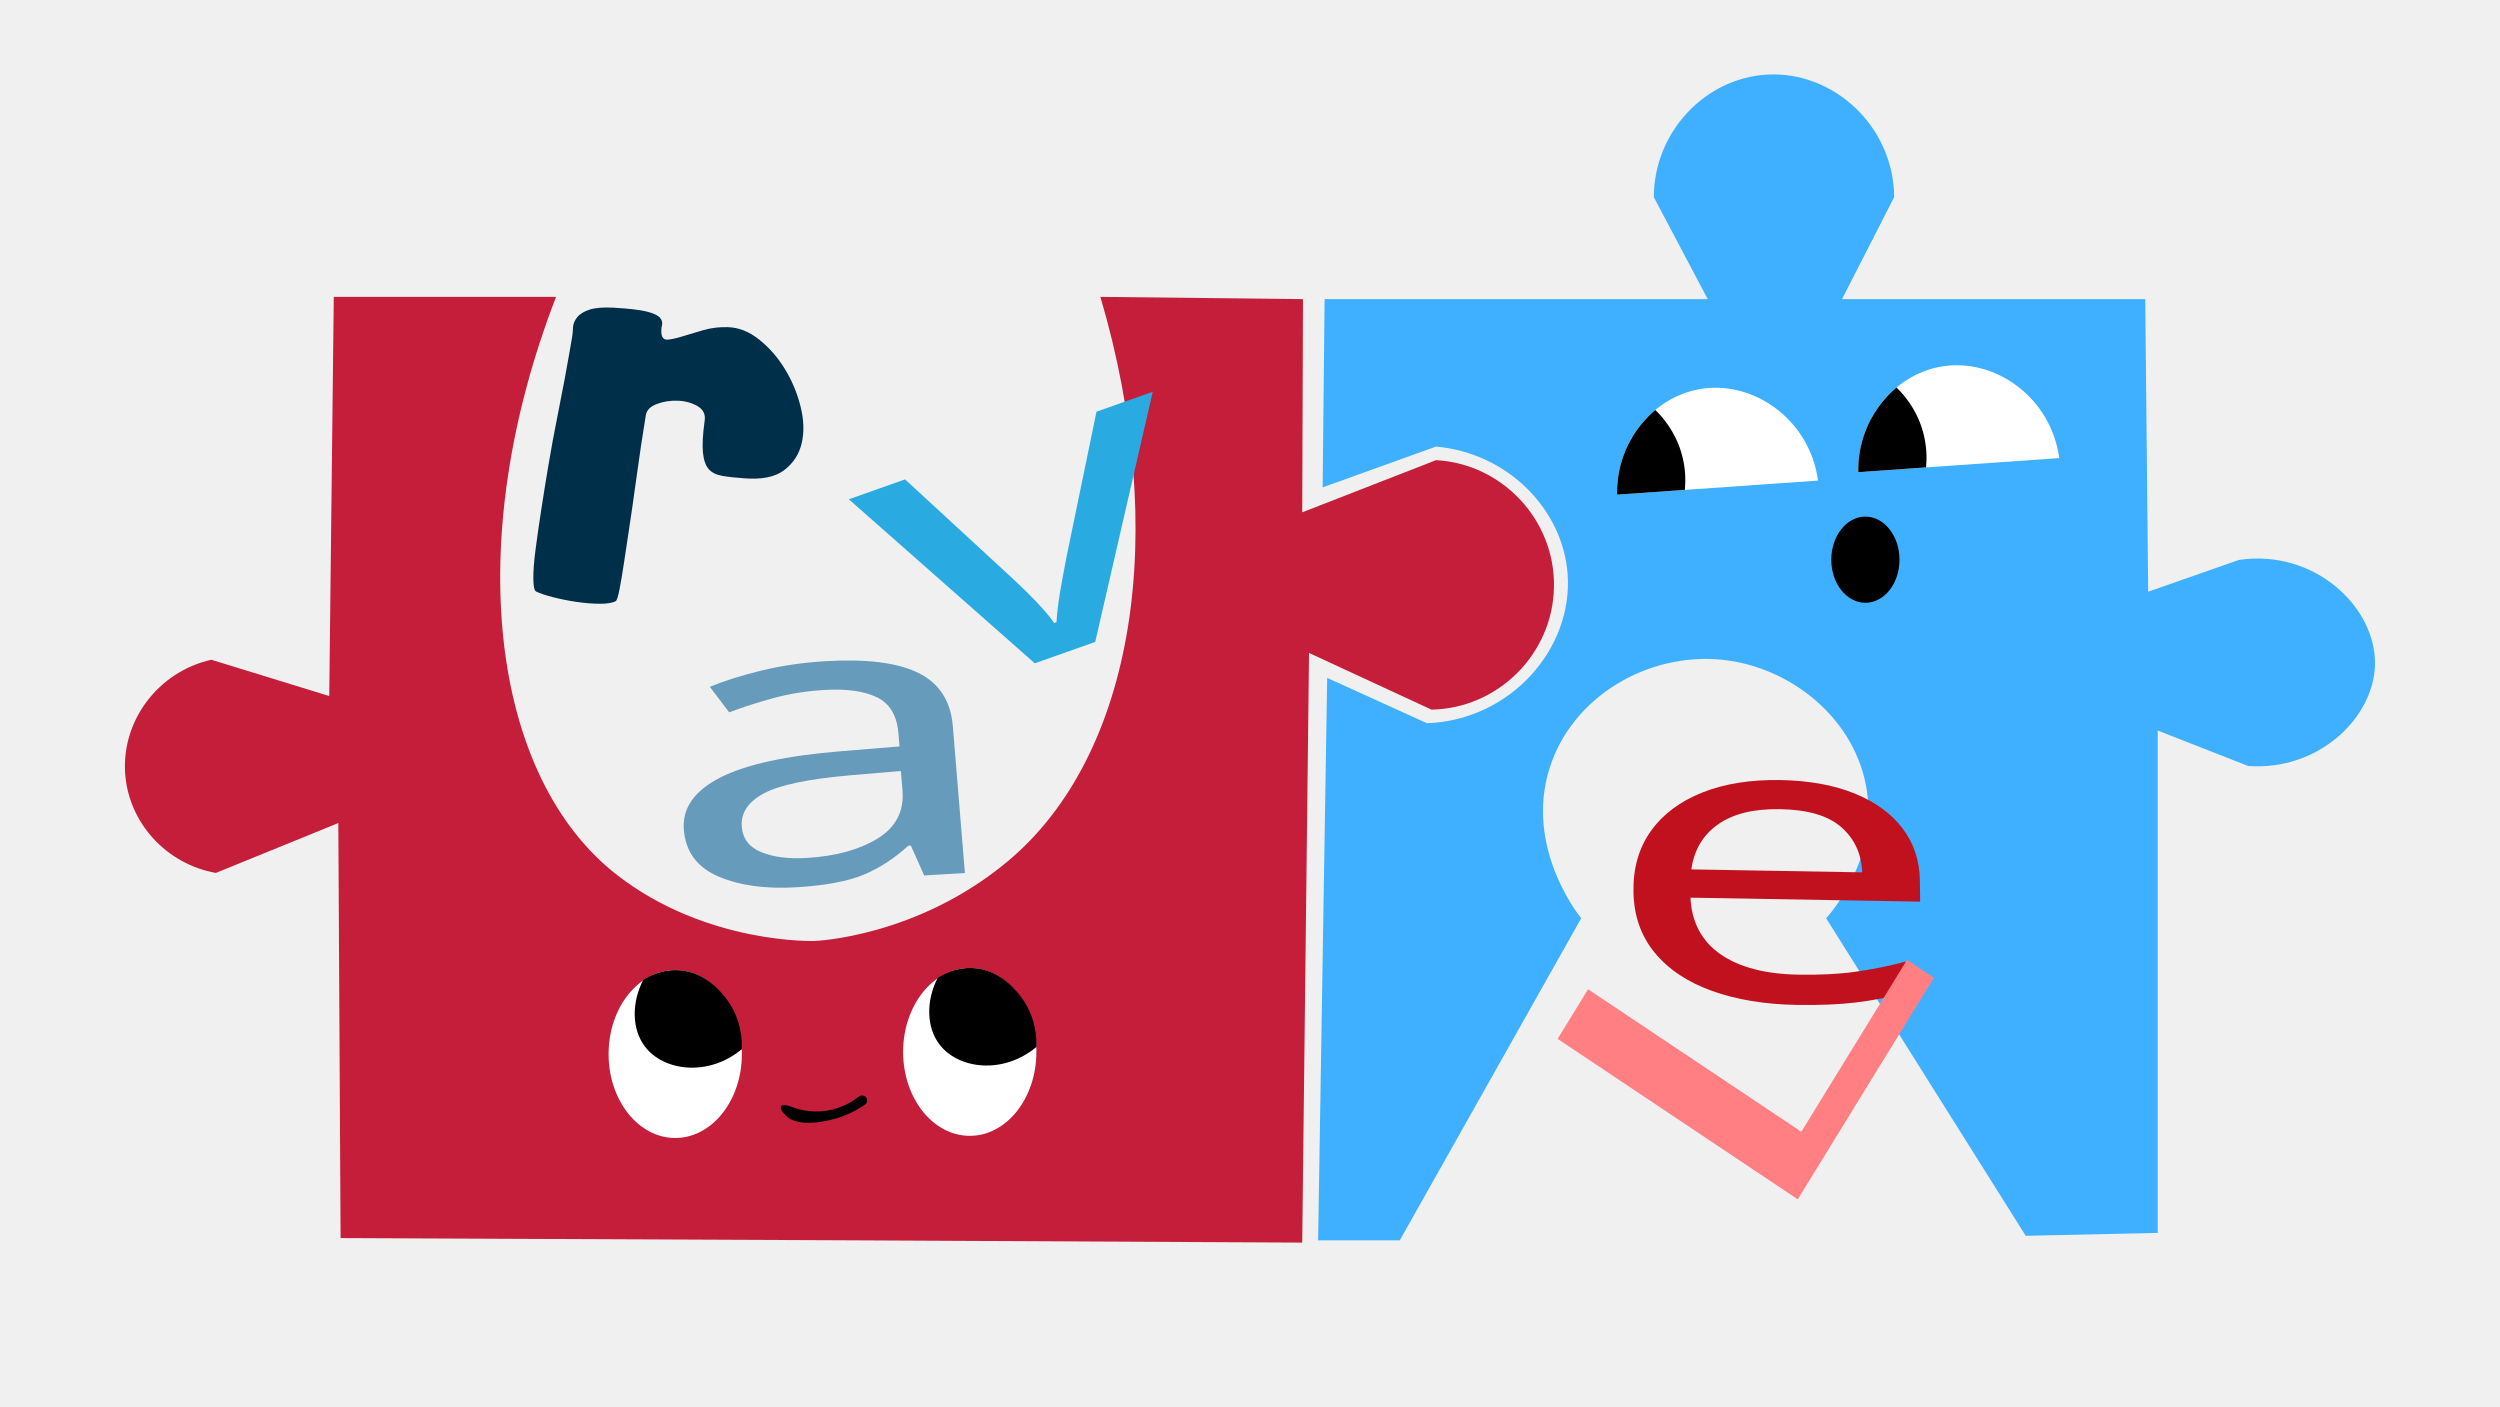
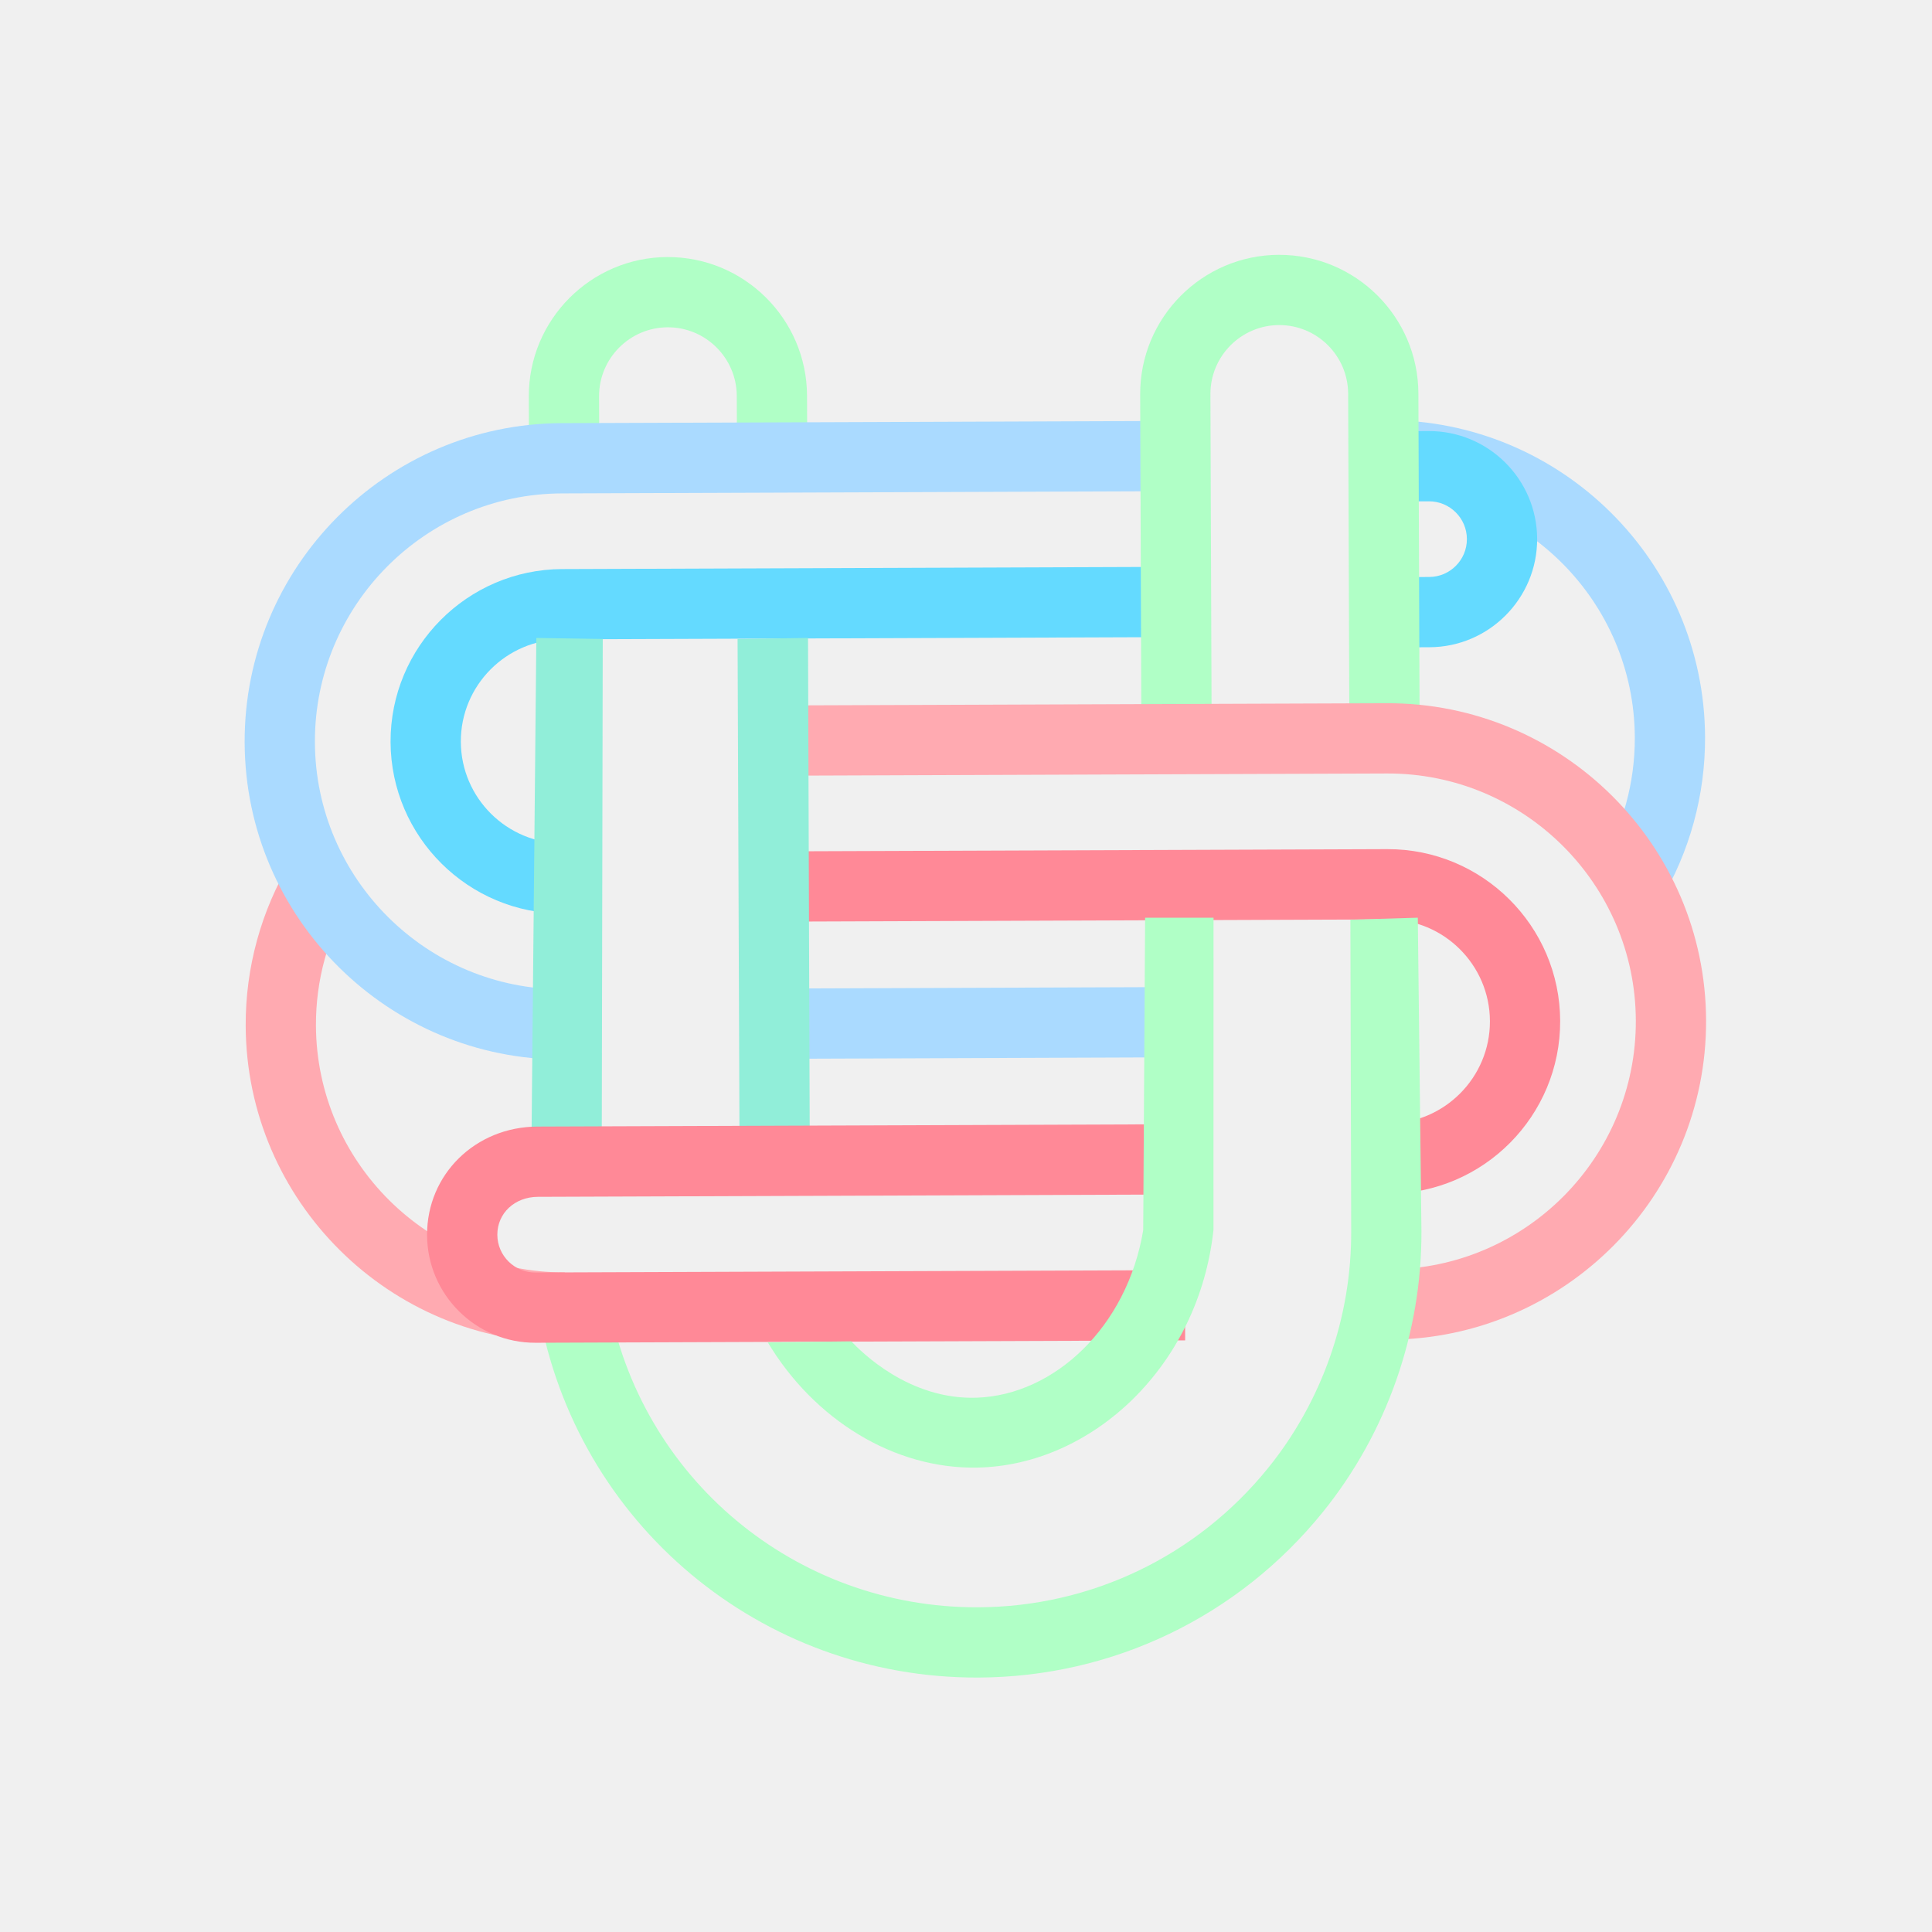
- <svg xmlns="http://www.w3.org/2000/svg" version="1.1" viewBox="0 0 1920 1080">
+ <svg xmlns="http://www.w3.org/2000/svg" version="1.1" viewBox="0 0 1920 1920">
  <defs>
    <style>
      .cls-1 {
-         fill: #ff7f83;
-         font-size: 310.43px;
-       }
- 
-       .cls-1, .cls-2, .cls-3, .cls-4 {
-         font-family: Sharkbitdemo, 'Sharkbit demo';
+         fill: #ff8997;
      }

      .cls-2 {
-         fill: #c1111e;
-         font-size: 310.14px;
+         fill: #64daff;
+       }
+ 
+       .cls-3 {
+         fill: #91eed9;
+       }
+ 
+       .cls-4 {
+         fill: #b0ffc6;
      }

      .cls-5 {
-         fill: #fff;
+         fill: #ffaab1;
      }

      .cls-6 {
-         fill: #3eb0ff;
-       }
- 
-       .cls-7 {
-         fill: #002f49;
-       }
- 
-       .cls-3 {
-         fill: #669bbb;
-         font-size: 309.83px;
-       }
- 
-       .cls-4 {
-         fill: #29abe2;
-         font-size: 310.43px;
-       }
- 
-       .cls-8 {
-         fill: #c41e3a;
+         fill: #aadaff;
      }
    </style>
  </defs>
  <g>
    <g id="Layer_1">
      <g>
-         <g>
-           <path class="cls-8" d="M256.36,227.99h170.7c-72.78,188.15-50.25,368.85,47.03,444.16,68.94,53.38,151.54,50.51,151.54,50.51s78.08-2.71,148.05-60.96c98.37-81.9,124.62-253.66,71.41-433.71,51.87.58,103.73,1.16,155.6,1.74l-.58,163.73c34.26-13.35,68.51-26.71,102.77-40.06,51.22,2.84,91.54,46.29,90.57,97.54-.96,51.21-42.82,93.08-94.06,94.06-31.35-14.52-62.71-29.03-94.06-43.55-1.74,150.96-3.48,301.91-5.23,452.87-114.38-.58-228.76-1.16-343.14-1.74-131.8-.58-263.59-1.16-395.39-1.74-.58-106.25-1.16-212.5-1.74-318.75-31.35,12.77-62.71,25.55-94.06,38.32-38.41-6.87-67.18-38.9-69.67-76.64-2.67-40.38,25.35-77.89,66.19-87.09,30.19,9.29,60.38,18.58,90.57,27.87,1.16-102.19,2.32-204.37,3.48-306.56Z" />
-           <path class="cls-6" d="M1017.3,229.73c-.5,48.19-1.01,96.38-1.51,144.57,29.03-10.45,58.06-20.9,87.09-31.35,54.85,4.99,97.18,47.9,101.03,97.54,4.44,57.42-43.48,112.5-107.99,114.96-25.55-11.61-51.09-23.22-76.64-34.84-2.32,143.99-4.64,287.98-6.97,431.97h62.71c46.45-82.45,92.9-164.89,139.34-247.34-3.66-4.57-42.98-55.35-24.39-114.96,17.4-55.77,76.15-89.28,132.38-83.61,53.13,5.36,103.35,45.65,111.48,101.03,7.64,52.04-25.74,91.17-31.35,97.54,51.09,81.28,102.19,162.57,153.28,243.85,33.79-.74,67.59-1.48,101.38-2.22v-385.82c23.16,9.08,46.33,18.16,69.49,27.24,54.28,3.9,96.66-37.29,97.36-78.14.75-43.77-46.31-88.76-104.51-80.12-23.22,8.13-46.45,16.26-69.67,24.39l-2.26-224.69h-232.88c13.35-26.13,26.71-52.25,40.06-78.38-.43-54.38-46.51-96.89-97.54-94.06-47.39,2.63-86.85,43.69-87.09,94.06,13.81,26.13,27.62,52.25,41.43,78.38h-294.22Z" />
-           <path class="cls-7" d="M471.62,236.33c11.61.67,19.99,1.66,25.11,2.96,5.12,1.31,8.48,2.86,10.08,4.66,1.6,1.8,2.13,3.77,1.59,5.93-.54,2.16-.66,4.42-.36,6.79.53,3.04,2.2,4.42,5.04,4.16,2.82-.27,6.53-1.1,11.12-2.52,4.58-1.41,9.89-3,15.93-4.75,6.03-1.75,12.33-2.52,18.9-2.3,8.3.24,16.29,3.4,23.96,9.49,7.66,6.09,14.22,13.57,19.68,22.44,5.45,8.87,9.48,18.46,12.1,28.76,2.6,10.31,2.93,19.73.97,28.26-1.96,8.54-6.44,15.48-13.42,20.82-6.99,5.34-17.34,7.43-31.05,6.28-6.54-.43-12.08-1.05-16.64-1.86-4.56-.8-8.01-2.53-10.34-5.17-2.34-2.64-3.81-6.8-4.41-12.5-.6-5.69-.19-13.86,1.26-24.48.84-4.98-.96-8.76-5.38-11.35-4.44-2.59-9.5-3.99-15.2-4.21-5.7-.21-11.06.62-16.07,2.51-5.01,1.89-7.83,4.7-8.46,8.43-1.08,6.43-2.33,14.32-3.73,23.67-1.41,9.36-2.82,19.29-4.25,29.81-1.43,10.52-2.93,20.97-4.51,31.36-1.58,10.39-3.01,19.85-4.27,28.37-1.27,8.53-2.45,15.53-3.54,21-1.1,5.48-2.03,8.38-2.77,8.7-2.31,1.4-6.32,2.09-12.01,2.09-5.7,0-11.75-.47-18.14-1.42-6.39-.94-12.49-2.16-18.26-3.66-5.79-1.5-10.11-2.96-12.97-4.4-1.25-.8-1.91-4.06-1.97-9.8-.07-5.73.49-13.13,1.67-22.19,1.18-9.07,2.64-19.26,4.38-30.59,1.73-11.32,3.6-22.9,5.6-34.72,1.99-11.82,4.12-23.41,6.39-34.77,2.26-11.36,4.25-21.59,5.96-30.7,1.71-9.1,3.06-16.61,4.06-22.52,1-5.91,1.58-9.38,1.76-10.42.32-1.87.52-4.17.64-6.91.11-2.74,1.16-5.36,3.13-7.86,1.98-2.5,5.16-4.46,9.55-5.91,4.38-1.44,10.68-1.94,18.88-1.5Z" />
-           <text class="cls-3" transform="translate(506.5 684.72) rotate(-3.48) scale(1.58 1) skewX(.77)">
-             <tspan x="0" y="0">a</tspan>
-           </text>
-           <text class="cls-4" transform="translate(701.44 542.41) rotate(-19.48) scale(1.57 1) skewX(-1.38)">
-             <tspan x="0" y="0">v</tspan>
-           </text>
-           <text class="cls-2" transform="translate(1229.16 766.07) rotate(.99) scale(1.55 1) skewX(1.14)">
-             <tspan x="0" y="0">e</tspan>
-           </text>
-           <text class="cls-1" transform="translate(1355.44 962.13) rotate(-58.42) scale(1.6 1) skewX(-1.36)">
-             <tspan x="0" y="0">L</tspan>
-           </text>
-         </g>
-         <g>
-           <g>
-             <path class="cls-5" d="M1241.93,379.87c-.79-40.34,27.28-74.53,63.17-80.99,41.4-7.45,84.92,23.49,91.13,70.21-51.43,3.59-102.87,7.19-154.3,10.78Z" />
-             <path d="M1271.26,314.88c-5.65,4.77-15.8,14.63-22.62,30.48-6.2,14.41-6.87,27.28-6.71,34.51l52.05-3.64c.63-6.51.8-16.91-2.8-28.86-5.05-16.76-14.76-27.52-19.91-32.5Z" />
-           </g>
-           <g>
-             <path class="cls-5" d="M1427.17,362.6c-.79-40.34,27.28-74.53,63.17-80.99,41.4-7.45,84.92,23.49,91.13,70.21-51.43,3.59-102.87,7.19-154.3,10.78Z" />
-             <path d="M1456.5,297.61c-5.65,4.77-15.8,14.63-22.62,30.48-6.2,14.41-6.87,27.28-6.71,34.51l52.05-3.64c.63-6.51.8-16.91-2.8-28.86-5.05-16.76-14.76-27.52-19.91-32.5Z" />
-           </g>
-           <ellipse cx="1432.62" cy="429.85" rx="26.2" ry="33.09" />
-         </g>
-         <g>
-           <g>
-             <ellipse class="cls-5" cx="518.57" cy="809.52" rx="51.18" ry="64.45" />
-             <path d="M493.93,752.66c-8.94,17.51-8.74,37.68,1.3,50.99,14.48,19.17,48.94,23.42,74.52,2.09.2-5.99-.06-22.52-11.37-37.91-3.2-4.35-16.09-21.89-37.91-22.75-12.7-.5-22.36,4.89-26.54,7.58Z" />
-           </g>
-           <path d="M606.74,849.58c4.37,1.82,14.7,5.45,27.87,3.48,12.25-1.83,20.65-7.55,24.39-10.45,1.77-1.76,4.58-1.63,6.01,0,1.2,1.37,1.27,3.6,0,5.23-10.81,7.65-20.73,10.77-26.91,12.19-6.2,1.42-25.71,5.89-34.84-3.48-1.41-1.45-4.57-5.28-3.48-6.97,1.17-1.81,6.59-.12,6.97,0Z" />
-           <g>
-             <ellipse class="cls-5" cx="744.77" cy="807.87" rx="51.18" ry="64.45" />
-             <path d="M720.12,751.01c-8.94,17.51-8.74,37.68,1.3,50.99,14.48,19.17,48.94,23.42,74.52,2.09.2-5.99-.06-22.52-11.37-37.91-3.2-4.35-16.09-21.89-37.91-22.75-12.7-.5-22.36,4.89-26.54,7.58Z" />
-           </g>
-         </g>
+         <path class="cls-5" d="M288.93,855.99l59.9,35.88c-22.96,38.33-35.01,82.28-34.85,127.1.49,135.88,111.44,246.02,247.31,245.52l.25,69.82c-174.37.63-316.75-140.71-317.38-315.09-.21-57.55,15.27-113.99,44.77-163.24Z" />
+         <path class="cls-6" d="M1377.09,417.54c174.37-.63,316.75,140.71,317.38,315.09.21,57.55-15.27,114-44.77,163.24l-59.89-35.88c22.96-38.32,35.01-82.27,34.84-127.1-.49-135.87-111.44-246.01-247.31-245.52l-.25-69.82Z" />
+         <path class="cls-4" d="M663.27,255.46c76.23-.28,138.48,61.52,138.75,137.75l.22,61.33-69.82.25-.22-61.33c-.14-37.74-30.94-68.32-68.68-68.19s-68.32,30.95-68.18,68.68l.22,61.33-69.82.25-.22-61.33c-.28-76.24,61.51-138.48,137.75-138.76Z" />
+         <path class="cls-2" d="M1376.77,428.55l43.02-.16c59.23-.22,107.59,47.79,107.81,107.02s-47.8,107.6-107.03,107.81l-43.02.16-.25-69.82,43.02-.16c20.73-.08,37.54-17,37.46-37.74-.08-20.73-17-37.53-37.73-37.46l-43.02.16-.25-69.82Z" />
+         <path class="cls-2" d="M558.75,565.54l609.87-2.22.25,69.82-609.87,2.22c-55.91.2-101.23,45.86-101.03,101.76.2,55.91,45.86,101.24,101.77,101.03l21.44-.08.25,69.82-21.44.08c-94.41.34-171.5-76.19-171.85-170.6-.34-94.41,76.19-171.49,170.6-171.84Z" />
+         <path class="cls-6" d="M558.22,420.52l609.87-2.22.25,69.82-609.87,2.22c-135.87.49-246.01,111.43-245.52,247.3.49,135.88,111.44,246.02,247.31,245.52l.25,69.82c-174.37.63-316.75-140.71-317.38-315.09-.63-174.37,140.71-316.75,315.09-317.38Z" />
+         <path class="cls-3" d="M533,634c22,.33,44,.67,66,1-.32,165.46-.65,330.92-.97,496.37l-69.82.25c1.6-165.88,3.2-331.75,4.79-497.63Z" />
+         <path class="cls-4" d="M1270.84,253.25c76.23-.28,138.48,61.52,138.75,137.75l1.28,350.35-69.82.25-1.28-350.35c-.14-37.74-30.94-68.32-68.68-68.19s-68.32,30.95-68.18,68.68l1.24,342.66-69.82.25-1.24-342.66c-.28-76.24,61.52-138.48,137.75-138.76Z" />
+         <rect class="cls-6" x="766.2" y="981.68" width="407.27" height="69.82" transform="translate(-3.7 3.54) rotate(-.21)" />
+         <path class="cls-5" d="M750.58,701.15l627.53-2.29c174.37-.63,316.75,140.71,317.38,315.09.63,174.37-140.71,316.75-315.08,317.38l-37.15.14-.25-69.82,37.15-.14c135.87-.49,246.01-111.44,245.51-247.31-.49-135.88-111.44-246.01-247.31-245.52l-627.53,2.29-.25-69.82Z" />
+         <path class="cls-1" d="M737.98,846.21l640.66-2.33c94.41-.34,171.5,76.19,171.84,170.6.34,94.41-76.18,171.5-170.59,171.84l-.25-69.82c55.91-.2,101.23-45.86,101.03-101.76-.2-55.91-45.86-101.24-101.76-101.03l-640.66,2.33-.25-69.82Z" />
+         <path class="cls-4" d="M1342,914c22.33-.67,44.67-1.33,67-2,1.21,103.83,2.41,207.66,3.62,311.5.37,101.4-34.47,200.59-98.1,279.31-84.02,103.95-208.79,163.85-342.32,164.33-215.84.79-399.57-152.77-436.86-365.14l68.77-12.08c31.39,178.78,186.09,308.06,367.83,307.39,112.44-.41,217.51-50.86,288.28-138.4,53.56-66.26,82.89-149.78,82.58-235.16-.27-103.25-.53-206.5-.8-309.75Z" />
+         <path class="cls-3" d="M733,635c23.33-.33,46.67-.67,70-1,.6,172.84,1.19,345.68,1.79,518.52l-69.82.25c-.66-172.59-1.31-345.19-1.97-517.78Z" />
+         <path class="cls-1" d="M534.25,1119.58l636.39-2.32.25,69.82-636.39,2.32c-23.02.08-40.33,16.31-40.25,37.74.08,20.73,17,37.54,37.73,37.46l645.56-2.35.25,69.82-645.56,2.35c-59.23.22-107.59-47.8-107.81-107.03-.22-60.23,48.02-107.6,109.82-107.82Z" />
+         <path class="cls-4" d="M1138,912h68c-.02,103.42-.05,206.84-.07,310.26-14.57,135.26-120.28,233.91-234.49,236.21-82.8,1.66-162.22-47.46-208.44-124.47,27.67-.33,55.33-.67,83-1,9.74,10.26,57.48,58.47,125,56,77.06-2.82,149.19-70.52,165.11-166.48.63-103.51,1.26-207.01,1.89-310.52Z" />
      </g>
    </g>
  </g>
</svg>
